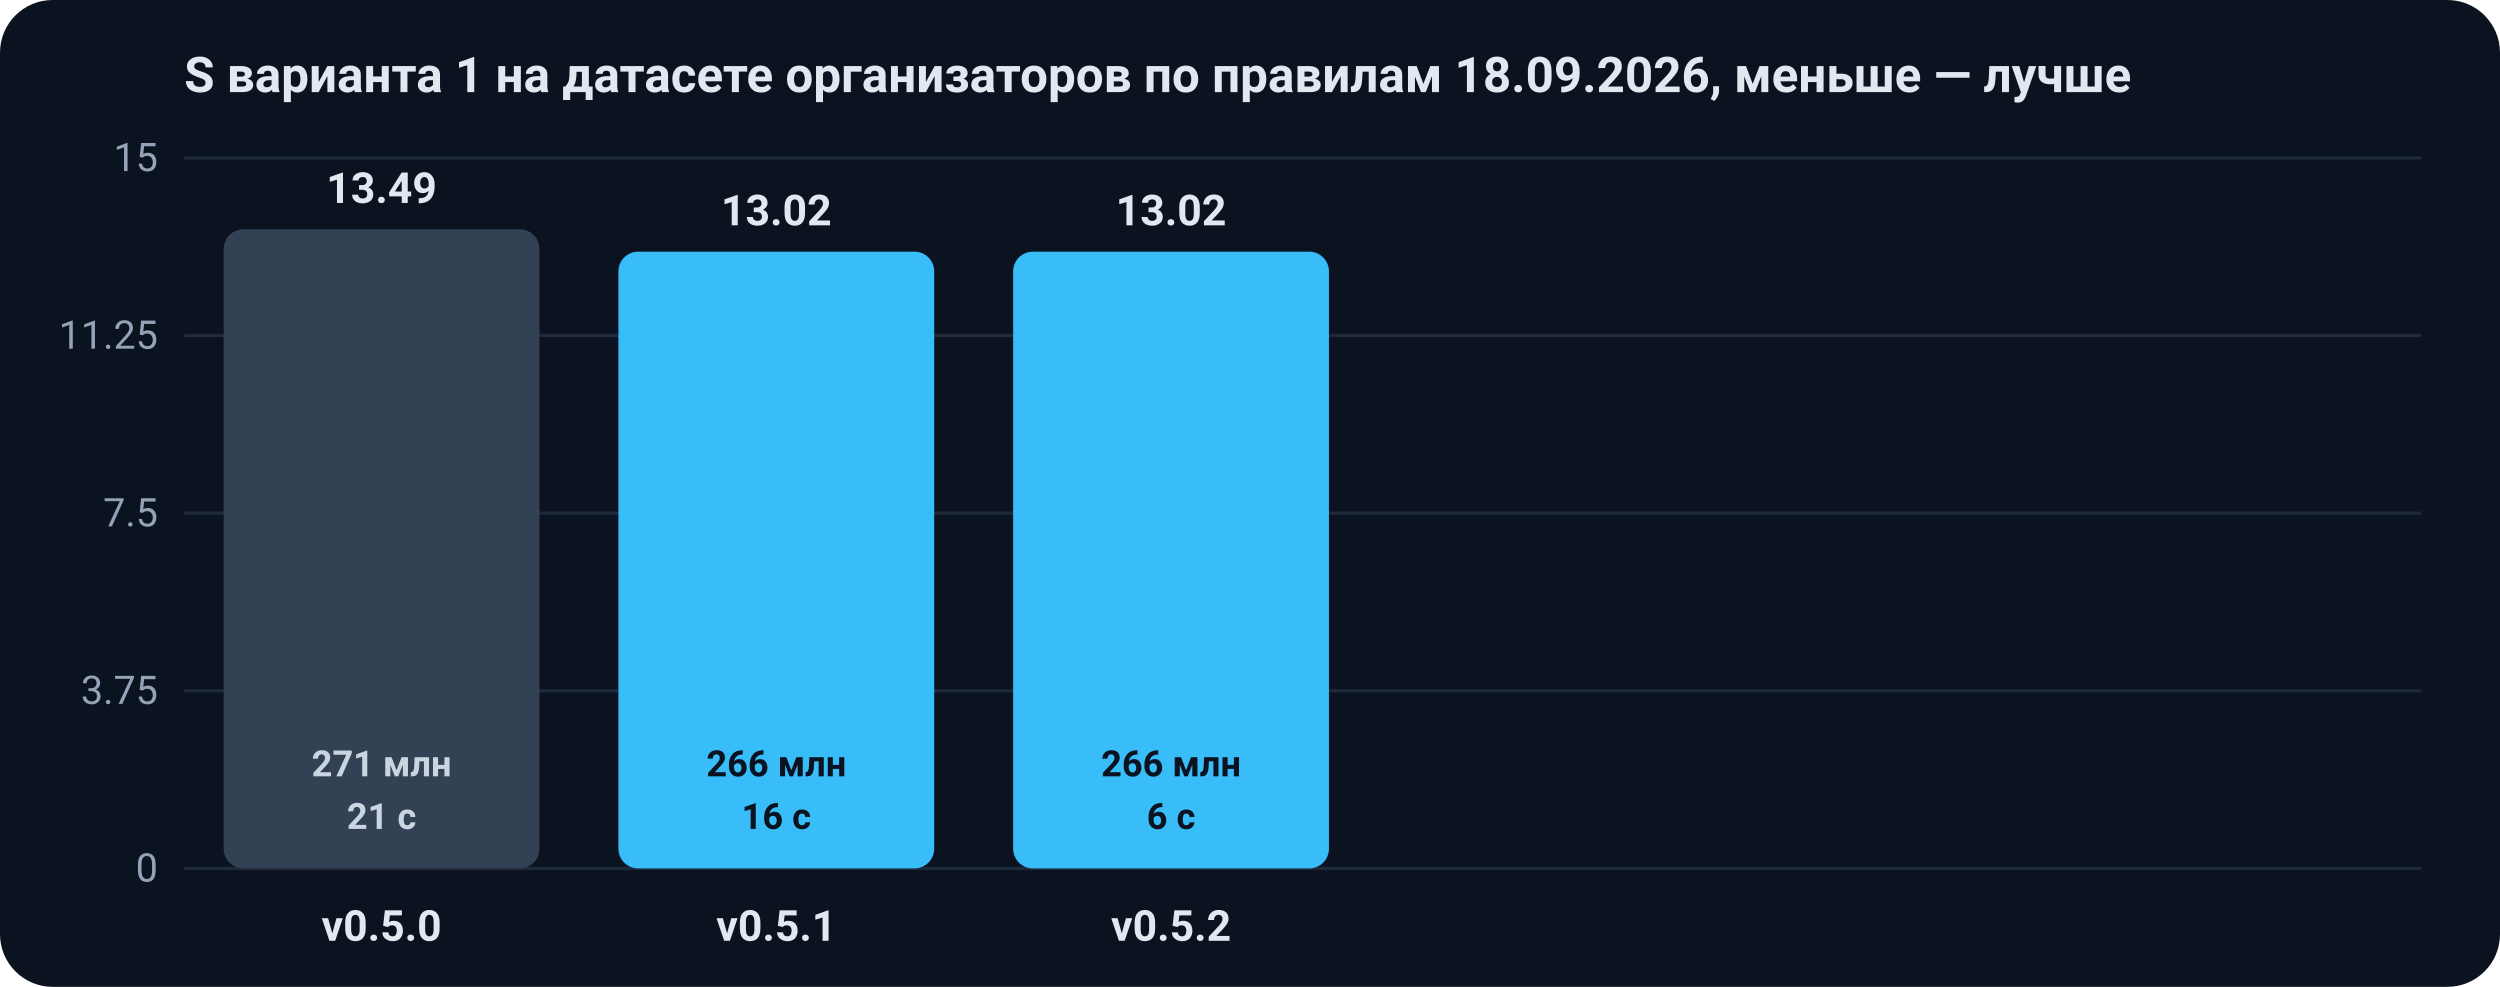
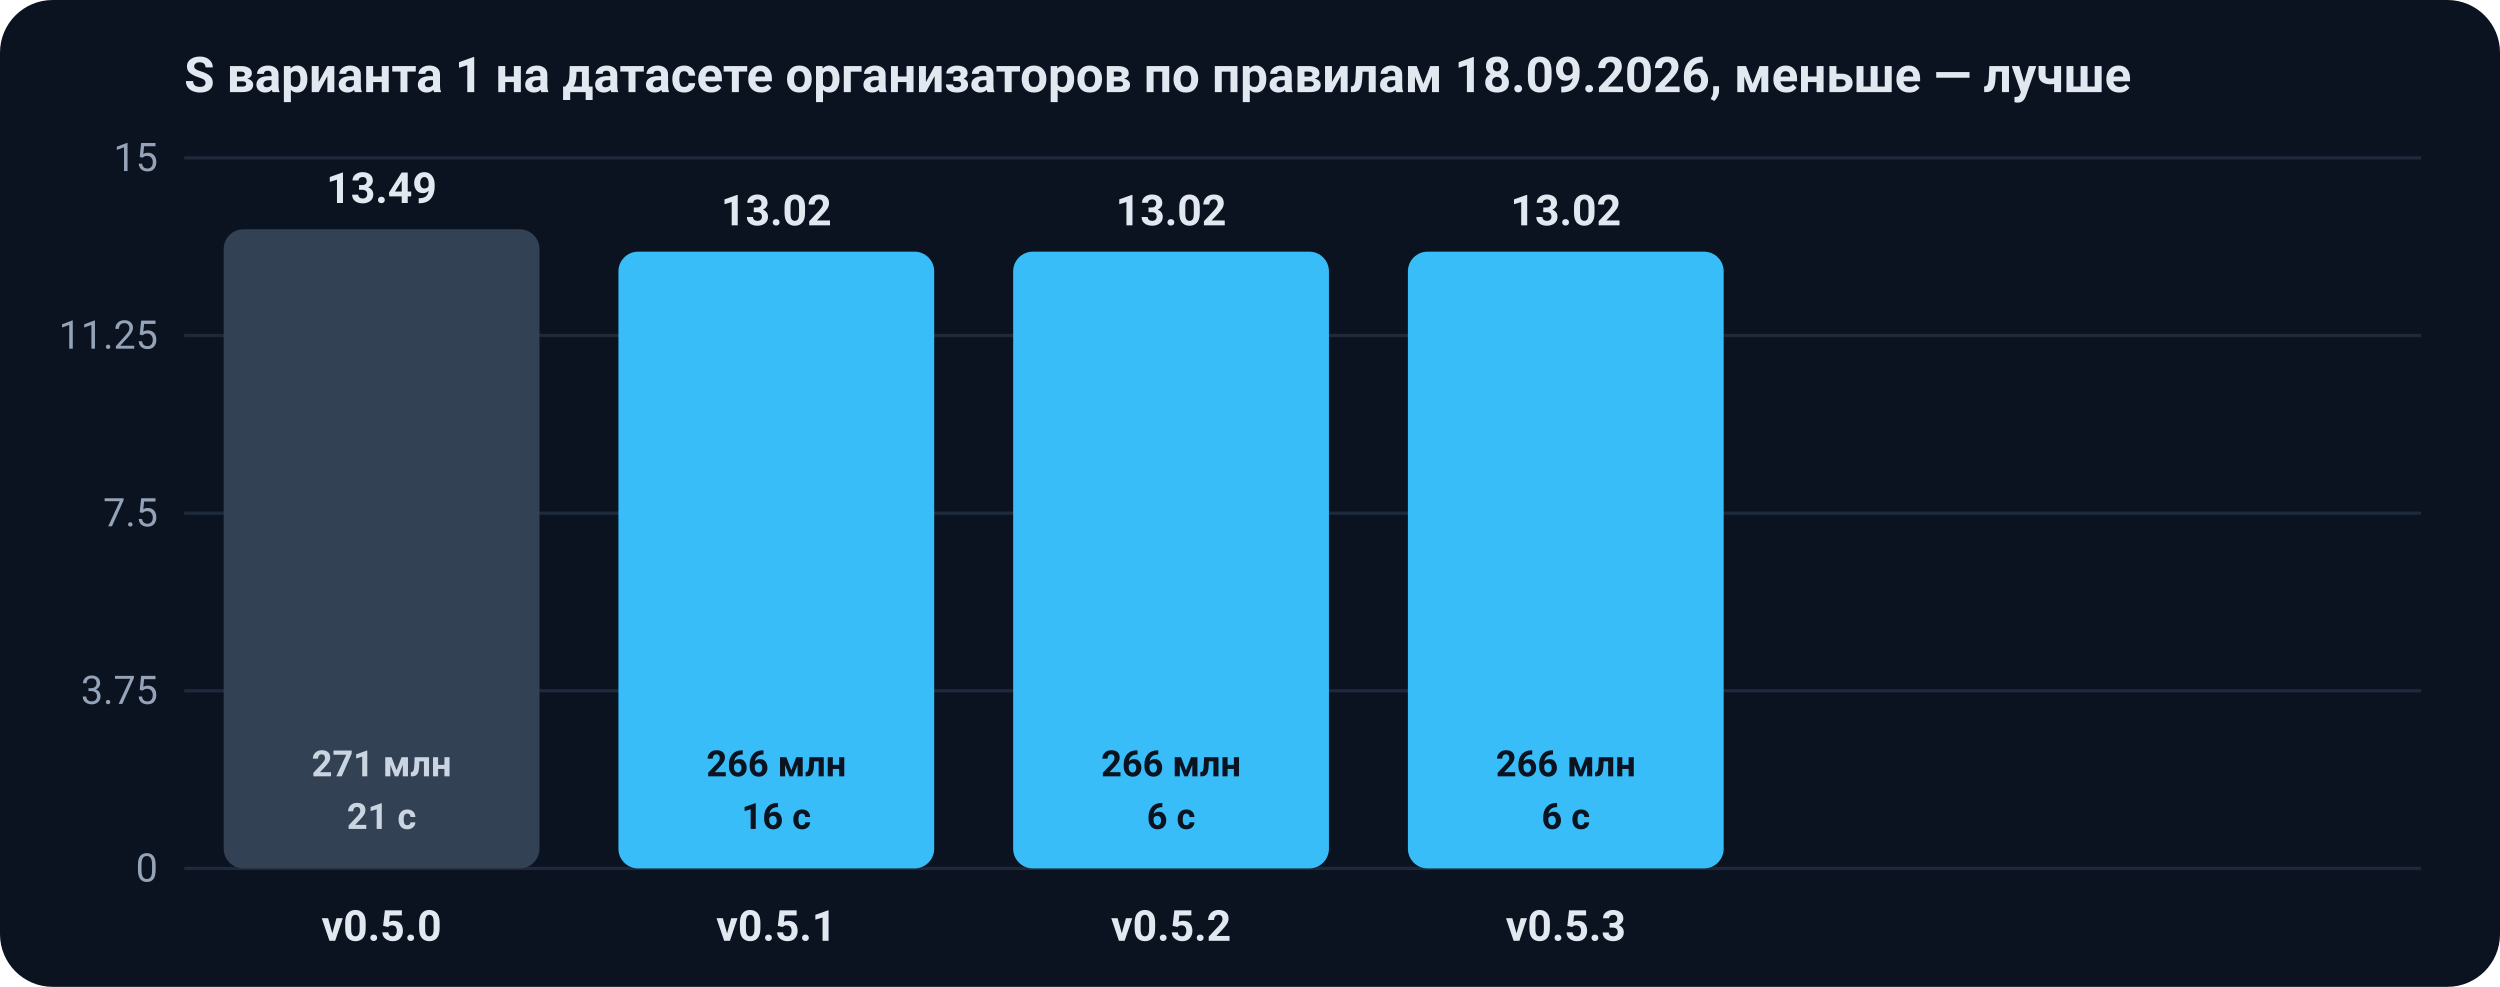
<svg xmlns="http://www.w3.org/2000/svg" viewBox="0 0 760 300" width="760" height="300" role="img" aria-label="S варианта 1 на датасете организаторов по версиям с правил 18.09.2026">
  <style>.a{font:12px -apple-system,Segoe UI,Roboto,Helvetica,Arial,sans-serif;fill:#94a3b8}.l{font:600 13px -apple-system,Segoe UI,Roboto,Helvetica,Arial,sans-serif;fill:#e2e8f0}.v{font:600 13px -apple-system,Segoe UI,Roboto,Helvetica,Arial,sans-serif;fill:#e2e8f0}.i{font:600 11px -apple-system,Segoe UI,Roboto,Helvetica,Arial,sans-serif}.h{font:600 15px -apple-system,Segoe UI,Roboto,Helvetica,Arial,sans-serif;fill:#e2e8f0}</style>
  <rect width="760" height="300" rx="16" fill="#0b1220" />
  <text x="56" y="28" class="h">S варианта 1 на датасете организаторов по правилам 18.09.2026, меньше — лучше</text>
  <line x1="56" y1="48.0" x2="736" y2="48.0" stroke="#1e293b" />
  <text x="48" y="52.0" class="a" text-anchor="end">15</text>
  <line x1="56" y1="102.0" x2="736" y2="102.0" stroke="#1e293b" />
  <text x="48" y="106.0" class="a" text-anchor="end">11.25</text>
  <line x1="56" y1="156.0" x2="736" y2="156.0" stroke="#1e293b" />
  <text x="48" y="160.0" class="a" text-anchor="end">7.5</text>
  <line x1="56" y1="210.0" x2="736" y2="210.0" stroke="#1e293b" />
  <text x="48" y="214.0" class="a" text-anchor="end">3.75</text>
  <line x1="56" y1="264.0" x2="736" y2="264.0" stroke="#1e293b" />
  <text x="48" y="268.0" class="a" text-anchor="end">0</text>
  <rect x="68.0" y="69.7" width="96.0" height="194.3" rx="6" fill="#334155" />
  <text x="116.0" y="61.7" class="v" text-anchor="middle">13.49</text>
  <text x="116.0" y="236.0" class="i" fill="#cbd5e1" text-anchor="middle">271 млн</text>
  <text x="116.0" y="252.0" class="i" fill="#cbd5e1" text-anchor="middle">21 с</text>
  <text x="116.0" y="286.0" class="l" text-anchor="middle">v0.5.0</text>
  <rect x="188.0" y="76.5" width="96.0" height="187.5" rx="6" fill="#38bdf8" />
  <text x="236.0" y="68.5" class="v" text-anchor="middle">13.02</text>
  <text x="236.0" y="236.0" class="i" fill="#0b1220" text-anchor="middle">266 млн</text>
  <text x="236.0" y="252.0" class="i" fill="#0b1220" text-anchor="middle">16 с</text>
  <text x="236.0" y="286.0" class="l" text-anchor="middle">v0.5.1</text>
  <rect x="308.0" y="76.5" width="96.0" height="187.5" rx="6" fill="#38bdf8" />
  <text x="356.0" y="68.5" class="v" text-anchor="middle">13.02</text>
  <text x="356.0" y="236.0" class="i" fill="#0b1220" text-anchor="middle">266 млн</text>
  <text x="356.0" y="252.0" class="i" fill="#0b1220" text-anchor="middle">6 с</text>
  <text x="356.0" y="286.0" class="l" text-anchor="middle">v0.5.2</text>
+   <rect x="428.0" y="76.5" width="96.0" height="187.5" rx="6" fill="#38bdf8" />
+   <text x="476.0" y="68.5" class="v" text-anchor="middle">13.02</text>
+   <text x="476.0" y="236.0" class="i" fill="#0b1220" text-anchor="middle">266 млн</text>
+   <text x="476.0" y="252.0" class="i" fill="#0b1220" text-anchor="middle">6 с</text>
+   <text x="476.0" y="286.0" class="l" text-anchor="middle">v0.5.3</text>
</svg>
